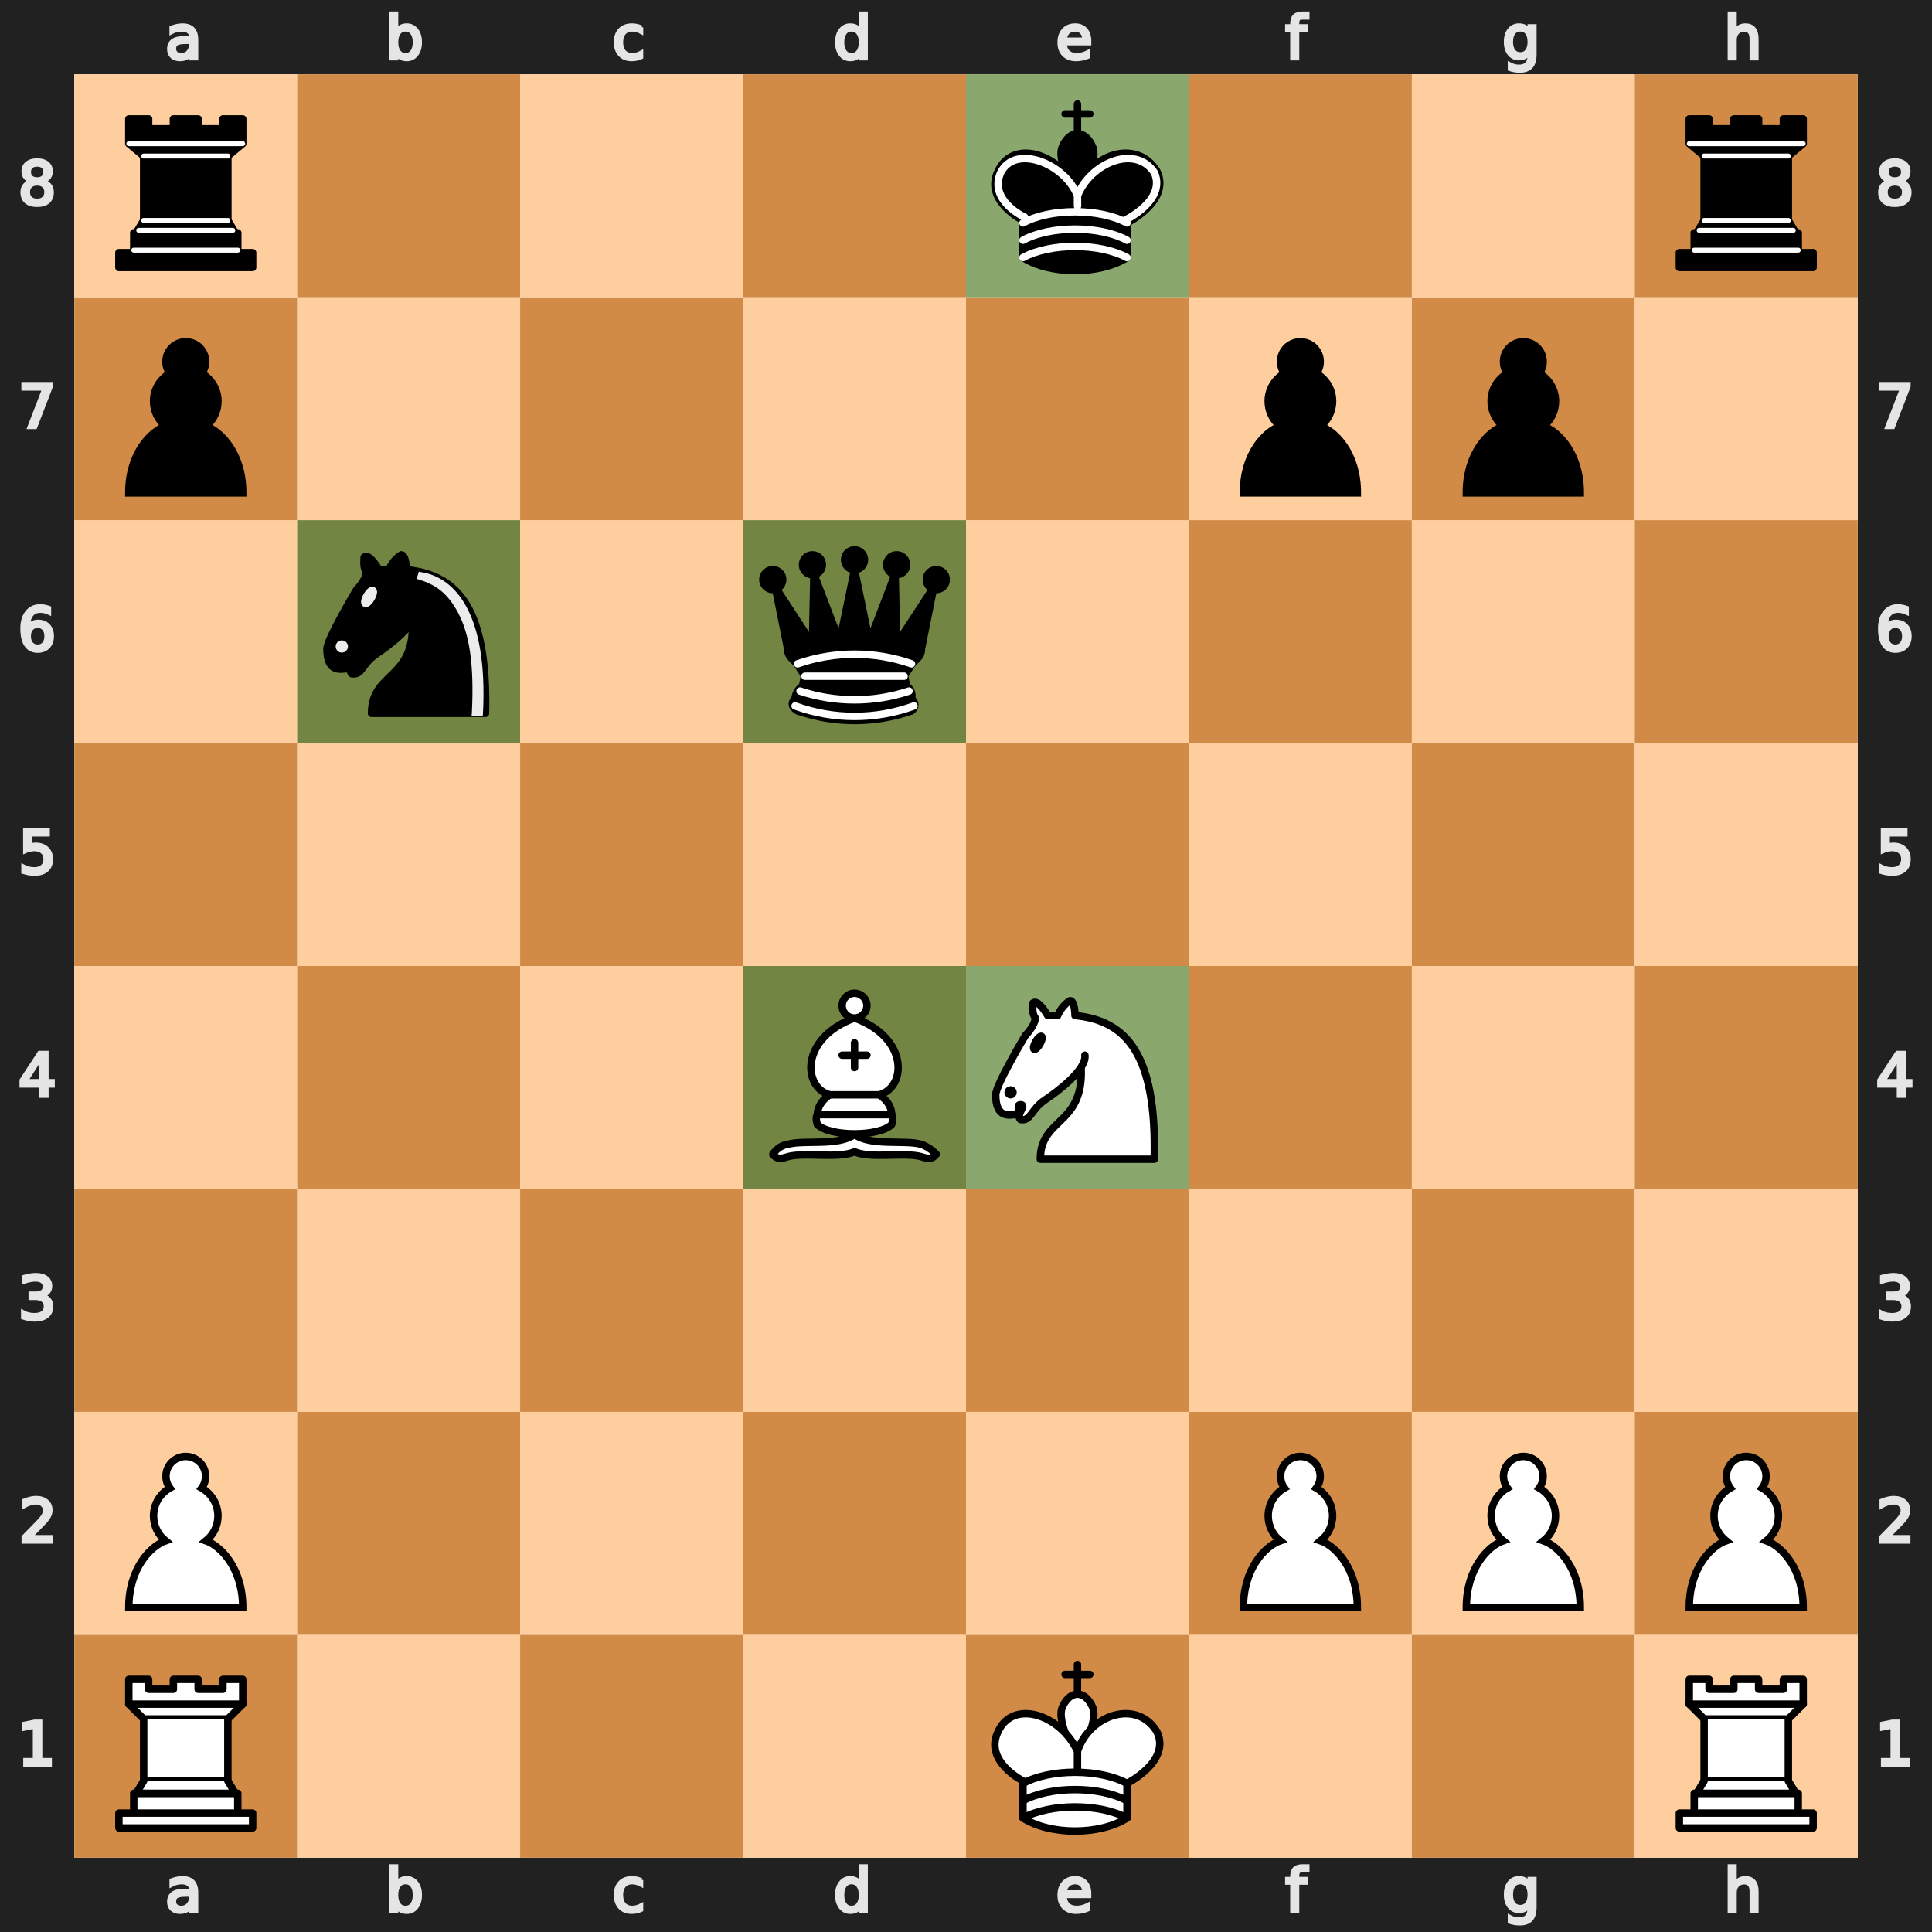
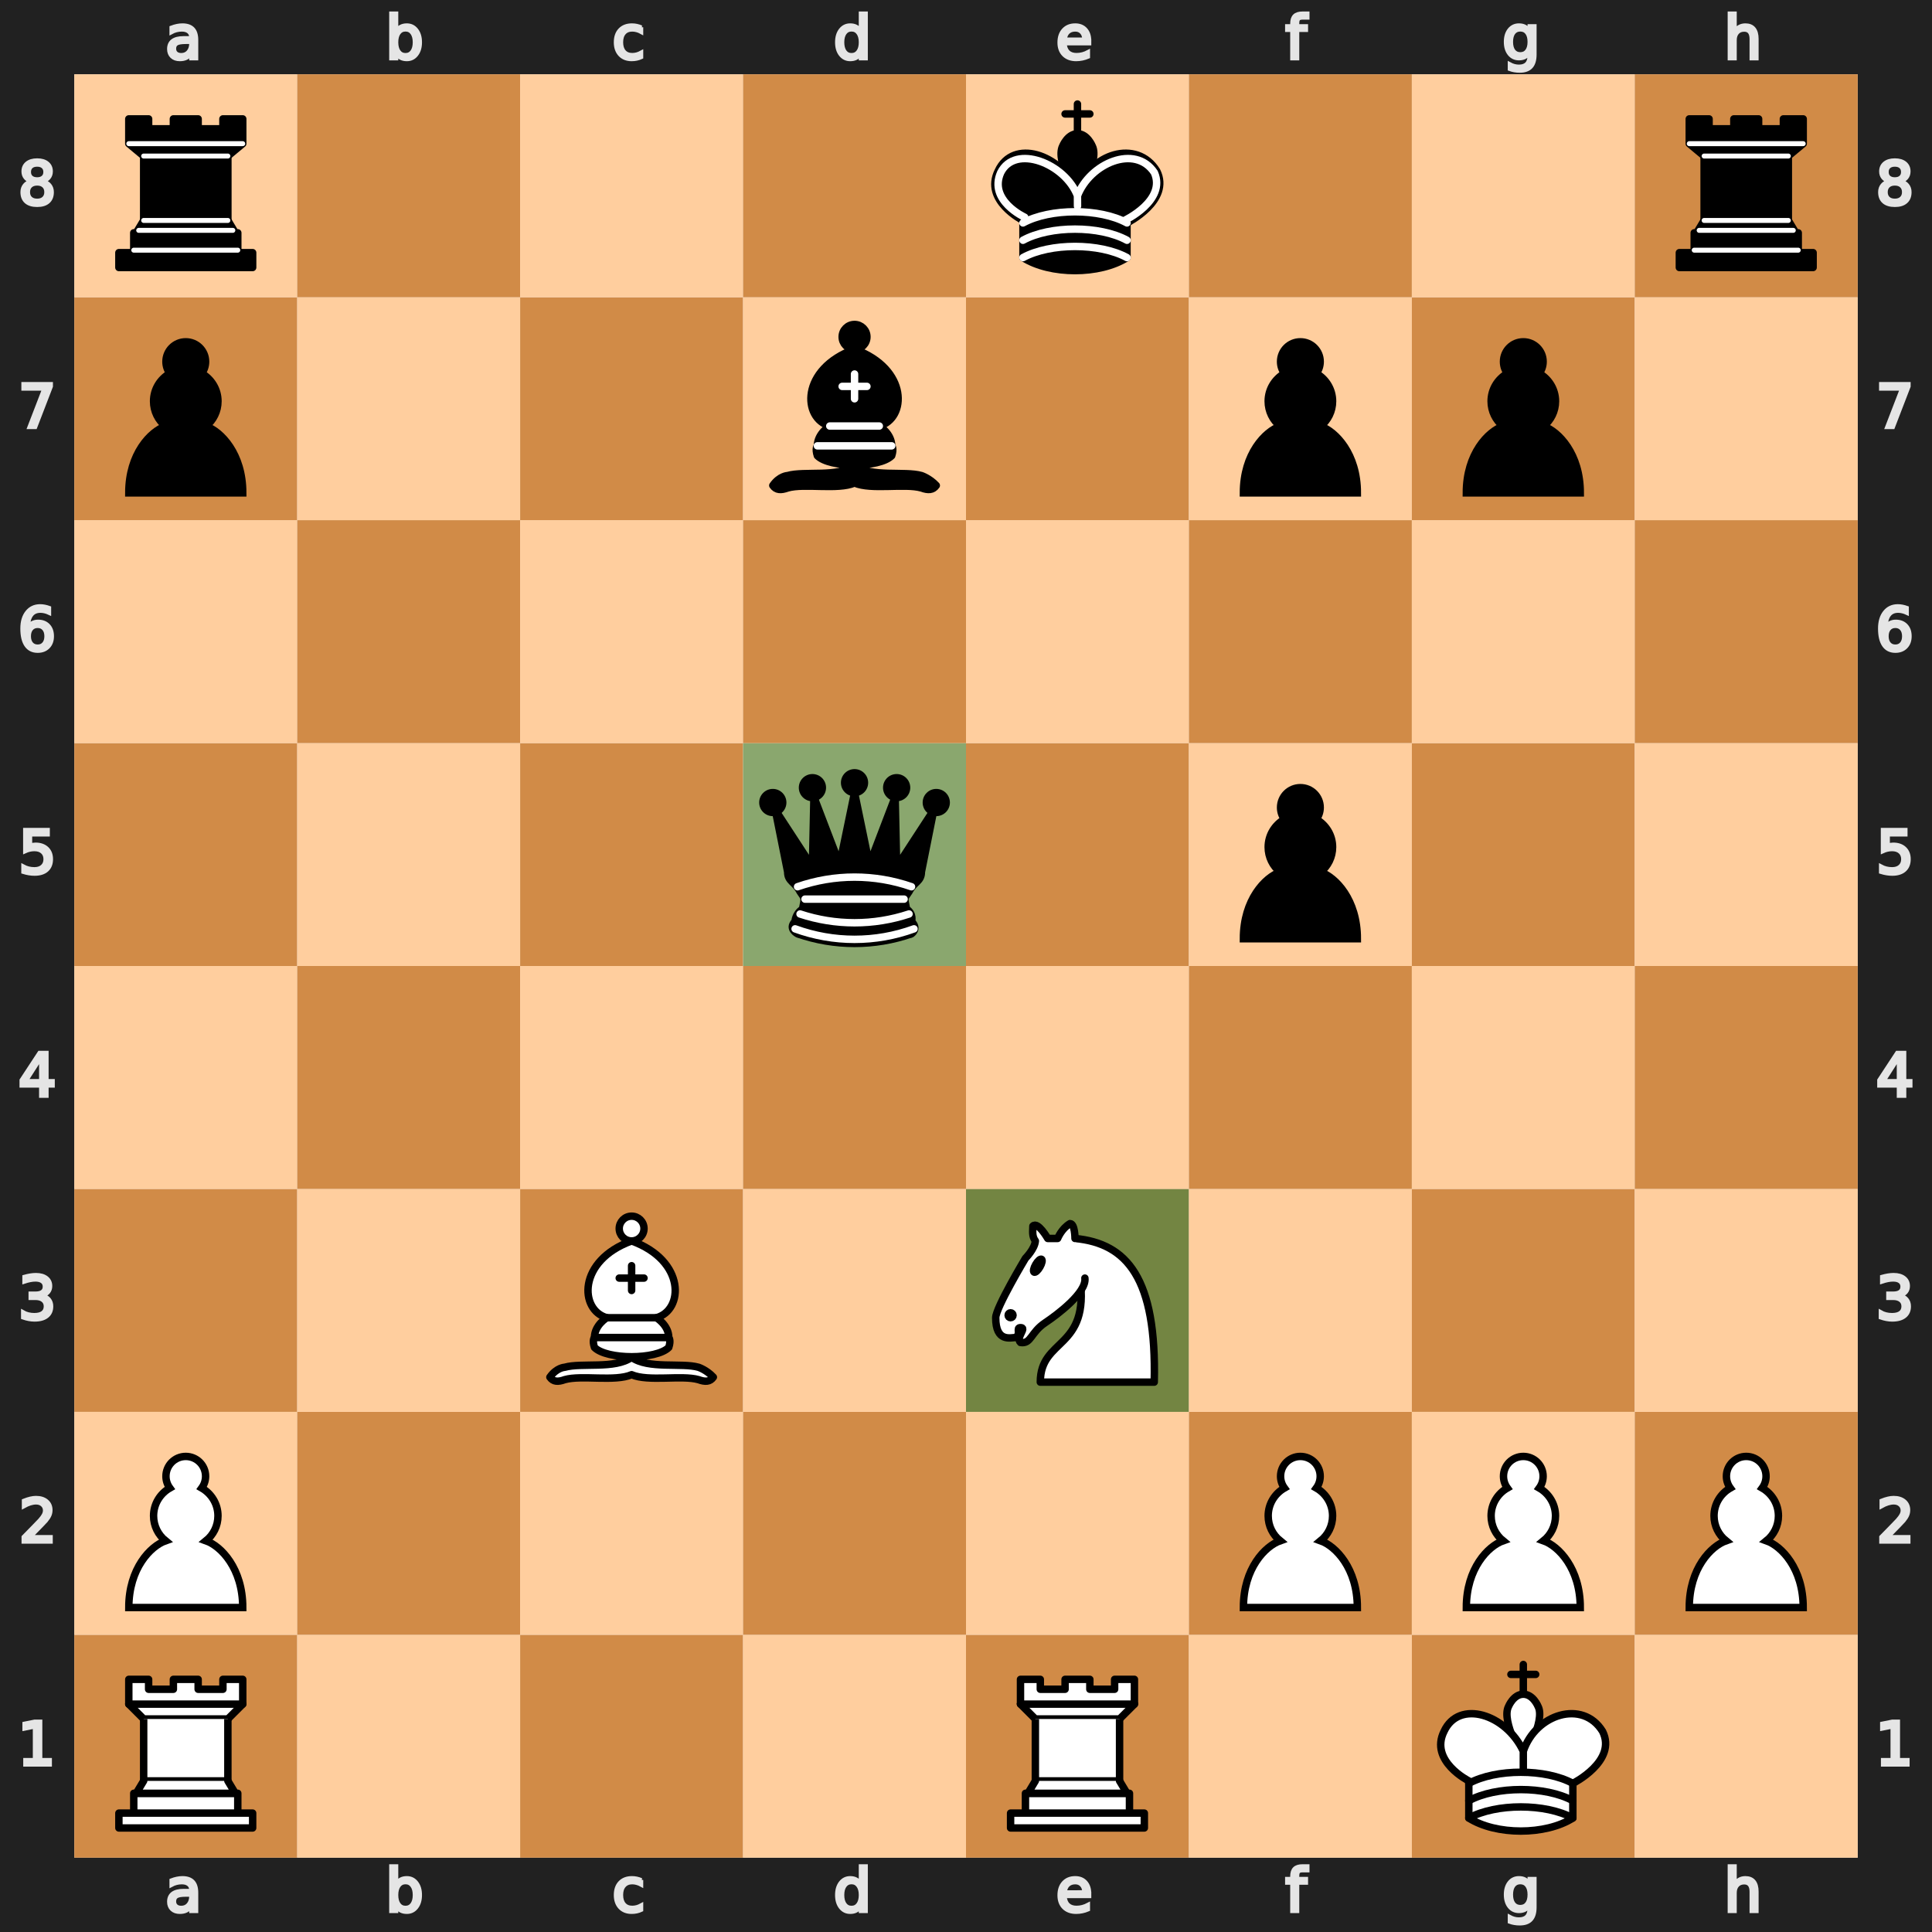
<svg xmlns="http://www.w3.org/2000/svg" xmlns:xlink="http://www.w3.org/1999/xlink" viewBox="0 0 390 390" width="360" height="360">
  <defs>
    <g id="white-pawn" class="white pawn">
      <path d="M22.5 9c-2.21 0-4 1.79-4 4 0 .89.29 1.71.78 2.38C17.33 16.5 16 18.59 16 21c0 2.03.94 3.84 2.41 5.03-3 1.06-7.41 5.55-7.41 13.47h23c0-7.92-4.41-12.41-7.41-13.47 1.47-1.19 2.41-3 2.41-5.03 0-2.41-1.33-4.5-3.28-5.62.49-.67.78-1.49.78-2.38 0-2.21-1.79-4-4-4z" fill="#fff" stroke="#000" stroke-width="1.5" stroke-linecap="round" />
    </g>
    <g id="white-knight" class="white knight" fill="none" fill-rule="evenodd" stroke="#000" stroke-width="1.5" stroke-linecap="round" stroke-linejoin="round">
      <path d="M 22,10 C 32.5,11 38.5,18 38,39 L 15,39 C 15,30 25,32.5 23,18" style="fill:#ffffff; stroke:#000000;" />
      <path d="M 24,18 C 24.38,20.91 18.45,25.37 16,27 C 13,29 13.18,31.34 11,31 C 9.958,30.06 12.41,27.96 11,28 C 10,28 11.19,29.23 10,30 C 9,30 5.997,31 6,26 C 6,24 12,14 12,14 C 12,14 13.89,12.1 14,10.5 C 13.27,9.506 13.5,8.5 13.5,7.5 C 14.5,6.5 16.5,10 16.5,10 L 18.5,10 C 18.5,10 19.28,8.008 21,7 C 22,7 22,10 22,10" style="fill:#ffffff; stroke:#000000;" />
      <path d="M 9.5 25.5 A 0.5 0.5 0 1 1 8.5,25.5 A 0.5 0.5 0 1 1 9.5 25.5 z" style="fill:#000000; stroke:#000000;" />
      <path d="M 15 15.5 A 0.5 1.5 0 1 1 14,15.5 A 0.5 1.5 0 1 1 15 15.5 z" transform="matrix(0.866,0.5,-0.5,0.866,9.693,-5.173)" style="fill:#000000; stroke:#000000;" />
    </g>
    <g id="white-bishop" class="white bishop" fill="none" fill-rule="evenodd" stroke="#000" stroke-width="1.5" stroke-linecap="round" stroke-linejoin="round">
      <g fill="#fff" stroke-linecap="butt">
        <path d="M9 36c3.39-.97 10.11.43 13.5-2 3.39 2.43 10.11 1.03 13.5 2 0 0 1.65.54 3 2-.68.97-1.65.99-3 .5-3.39-.97-10.11.46-13.5-1-3.39 1.46-10.11.03-13.5 1-1.354.49-2.323.47-3-.5 1.354-1.94 3-2 3-2zM15 32c2.5 2.5 12.5 2.5 15 0 .5-1.5 0-2 0-2 0-2.5-2.5-4-2.5-4 5.5-1.5 6-11.5-5-15.5-11 4-10.5 14-5 15.5 0 0-2.5 1.5-2.5 4 0 0-.5.5 0 2zM25 8a2.5 2.5 0 1 1-5 0 2.5 2.5 0 1 1 5 0z" />
      </g>
      <path d="M17.5 26h10M15 30h15m-7.5-14.5v5M20 18h5" stroke-linejoin="miter" />
    </g>
    <g id="white-rook" class="white rook" fill="#fff" fill-rule="evenodd" stroke="#000" stroke-width="1.5" stroke-linecap="round" stroke-linejoin="round">
      <path d="M9 39h27v-3H9v3zM12 36v-4h21v4H12zM11 14V9h4v2h5V9h5v2h5V9h4v5" stroke-linecap="butt" />
      <path d="M34 14l-3 3H14l-3-3" />
      <path d="M31 17v12.5H14V17" stroke-linecap="butt" stroke-linejoin="miter" />
      <path d="M31 29.5l1.5 2.5h-20l1.5-2.5" />
      <path d="M11 14h23" fill="none" stroke-linejoin="miter" />
    </g>
    <g id="white-king" class="white king" fill="none" fill-rule="evenodd" stroke="#000" stroke-width="1.5" stroke-linecap="round" stroke-linejoin="round">
      <path d="M22.5 11.63V6M20 8h5" stroke-linejoin="miter" />
      <path d="M22.5 25s4.5-7.5 3-10.5c0 0-1-2.5-3-2.5s-3 2.5-3 2.5c-1.5 3 3 10.5 3 10.5" fill="#fff" stroke-linecap="butt" stroke-linejoin="miter" />
      <path d="M11.5 37c5.5 3.5 15.5 3.5 21 0v-7s9-4.5 6-10.5c-4-6.5-13.5-3.5-16 4V27v-3.5c-3.5-7.5-13-10.5-16-4-3 6 5 10 5 10V37z" fill="#fff" />
      <path d="M11.5 30c5.5-3 15.5-3 21 0m-21 3.5c5.5-3 15.5-3 21 0m-21 3.5c5.5-3 15.5-3 21 0" />
    </g>
    <g id="black-pawn" class="black pawn">
      <path d="M22.5 9c-2.21 0-4 1.79-4 4 0 .89.29 1.71.78 2.38C17.33 16.5 16 18.59 16 21c0 2.03.94 3.84 2.41 5.03-3 1.06-7.41 5.55-7.41 13.47h23c0-7.92-4.41-12.41-7.41-13.47 1.47-1.19 2.41-3 2.41-5.03 0-2.41-1.33-4.5-3.28-5.62.49-.67.78-1.49.78-2.38 0-2.21-1.79-4-4-4z" fill="#000" stroke="#000" stroke-width="1.5" stroke-linecap="round" />
    </g>
-     <g id="black-knight" class="black knight" fill="none" fill-rule="evenodd" stroke="#000" stroke-width="1.5" stroke-linecap="round" stroke-linejoin="round">
-       <path d="M 22,10 C 32.5,11 38.5,18 38,39 L 15,39 C 15,30 25,32.5 23,18" style="fill:#000000; stroke:#000000;" />
-       <path d="M 24,18 C 24.38,20.91 18.45,25.37 16,27 C 13,29 13.18,31.34 11,31 C 9.958,30.06 12.41,27.96 11,28 C 10,28 11.19,29.23 10,30 C 9,30 5.997,31 6,26 C 6,24 12,14 12,14 C 12,14 13.89,12.1 14,10.5 C 13.27,9.506 13.5,8.5 13.5,7.5 C 14.5,6.5 16.5,10 16.5,10 L 18.5,10 C 18.5,10 19.28,8.008 21,7 C 22,7 22,10 22,10" style="fill:#000000; stroke:#000000;" />
-       <path d="M 9.5 25.5 A 0.5 0.5 0 1 1 8.5,25.5 A 0.5 0.5 0 1 1 9.5 25.5 z" style="fill:#ececec; stroke:#ececec;" />
-       <path d="M 15 15.5 A 0.5 1.5 0 1 1 14,15.5 A 0.5 1.5 0 1 1 15 15.5 z" transform="matrix(0.866,0.5,-0.5,0.866,9.693,-5.173)" style="fill:#ececec; stroke:#ececec;" />
-       <path d="M 24.55,10.4 L 24.1,11.85 L 24.6,12 C 27.75,13 30.25,14.49 32.5,18.75 C 34.75,23.01 35.75,29.06 35.25,39 L 35.2,39.5 L 37.45,39.5 L 37.5,39 C 38,28.94 36.62,22.15 34.25,17.66 C 31.88,13.17 28.46,11.02 25.06,10.5 L 24.55,10.4 z " style="fill:#ececec; stroke:none;" />
+     <g id="black-bishop" class="black bishop" fill="none" fill-rule="evenodd" stroke="#000" stroke-width="1.5" stroke-linecap="round" stroke-linejoin="round">
+       <path d="M9 36c3.39-.97 10.11.43 13.5-2 3.39 2.43 10.11 1.03 13.5 2 0 0 1.65.54 3 2-.68.97-1.65.99-3 .5-3.39-.97-10.11.46-13.5-1-3.39 1.46-10.11.03-13.5 1-1.354.49-2.323.47-3-.5 1.354-1.94 3-2 3-2zm6-4c2.5 2.5 12.5 2.5 15 0 .5-1.5 0-2 0-2 0-2.5-2.5-4-2.5-4 5.5-1.5 6-11.5-5-15.5-11 4-10.5 14-5 15.5 0 0-2.5 1.5-2.5 4 0 0-.5.5 0 2zM25 8a2.5 2.5 0 1 1-5 0 2.5 2.5 0 1 1 5 0z" fill="#000" stroke-linecap="butt" />
+       <path d="M17.5 26h10M15 30h15m-7.5-14.5v5M20 18h5" stroke="#fff" stroke-linejoin="miter" />
    </g>
    <g id="black-rook" class="black rook" fill="#000" fill-rule="evenodd" stroke="#000" stroke-width="1.5" stroke-linecap="round" stroke-linejoin="round">
      <path d="M9 39h27v-3H9v3zM12.5 32l1.5-2.5h17l1.5 2.5h-20zM12 36v-4h21v4H12z" stroke-linecap="butt" />
      <path d="M14 29.5v-13h17v13H14z" stroke-linecap="butt" stroke-linejoin="miter" />
      <path d="M14 16.5L11 14h23l-3 2.5H14zM11 14V9h4v2h5V9h5v2h5V9h4v5H11z" stroke-linecap="butt" />
      <path d="M12 35.5h21M13 31.5h19M14 29.5h17M14 16.5h17M11 14h23" fill="none" stroke="#fff" stroke-width="1" stroke-linejoin="miter" />
    </g>
    <g id="black-queen" class="black queen" fill="#000" fill-rule="evenodd" stroke="#000" stroke-width="1.5" stroke-linecap="round" stroke-linejoin="round">
      <g fill="#000" stroke="none">
        <circle cx="6" cy="12" r="2.75" />
        <circle cx="14" cy="9" r="2.75" />
        <circle cx="22.5" cy="8" r="2.75" />
        <circle cx="31" cy="9" r="2.75" />
        <circle cx="39" cy="12" r="2.75" />
      </g>
      <path d="M9 26c8.5-1.5 21-1.5 27 0l2.5-12.5L31 25l-.3-14.1-5.2 13.6-3-14.5-3 14.5-5.2-13.6L14 25 6.5 13.5 9 26zM9 26c0 2 1.5 2 2.5 4 1 1.5 1 1 .5 3.5-1.5 1-1.5 2.5-1.5 2.5-1.5 1.5.5 2.5.5 2.5 6.5 1 16.5 1 23 0 0 0 1.5-1 0-2.5 0 0 .5-1.5-1-2.5-.5-2.5-.5-2 .5-3.5 1-2 2.5-2 2.5-4-8.5-1.5-18.5-1.5-27 0z" stroke-linecap="butt" />
      <path d="M11 38.5a35 35 1 0 0 23 0" fill="none" stroke-linecap="butt" />
      <path d="M11 29a35 35 1 0 1 23 0M12.5 31.5h20M11.5 34.5a35 35 1 0 0 22 0M10.5 37.5a35 35 1 0 0 24 0" fill="none" stroke="#fff" />
    </g>
    <g id="black-king" class="black king" fill="none" fill-rule="evenodd" stroke="#000" stroke-width="1.5" stroke-linecap="round" stroke-linejoin="round">
      <path d="M22.5 11.63V6" stroke-linejoin="miter" />
      <path d="M22.5 25s4.5-7.5 3-10.5c0 0-1-2.5-3-2.5s-3 2.5-3 2.5c-1.5 3 3 10.5 3 10.5" fill="#000" stroke-linecap="butt" stroke-linejoin="miter" />
      <path d="M11.5 37c5.5 3.5 15.5 3.5 21 0v-7s9-4.5 6-10.5c-4-6.5-13.5-3.5-16 4V27v-3.5c-3.5-7.5-13-10.5-16-4-3 6 5 10 5 10V37z" fill="#000" />
      <path d="M20 8h5" stroke-linejoin="miter" />
      <path d="M32 29.5s8.5-4 6.03-9.65C34.15 14 25 18 22.5 24.5l.01 2.1-.01-2.1C20 18 9.906 14 6.997 19.85c-2.497 5.65 4.853 9 4.853 9M11.5 30c5.5-3 15.5-3 21 0m-21 3.5c5.5-3 15.5-3 21 0m-21 3.5c5.5-3 15.5-3 21 0" stroke="#fff" />
    </g>
  </defs>
  <rect x="7.5" y="7.5" width="375" height="375" fill="none" stroke="#212121" stroke-width="15" />
  <g transform="translate(20, 1) scale(0.75, 0.75)" fill="#e5e5e5" stroke="#e5e5e5">
    <path d="M23.328 10.016q-1.742 0-2.414.398-.672.398-.672 1.36 0 .765.5 1.218.508.445 1.375.445 1.196 0 1.914-.843.727-.852.727-2.258v-.32zm2.867-.594v4.992h-1.437v-1.328q-.492.797-1.227 1.18-.734.375-1.797.375-1.343 0-2.14-.75-.79-.758-.79-2.024 0-1.476.985-2.226.992-.75 2.953-.75h2.016V8.75q0-.992-.656-1.531-.649-.547-1.829-.547-.75 0-1.46.18-.711.18-1.368.539V6.062q.79-.304 1.532-.453.742-.156 1.445-.156 1.898 0 2.836.984.937.985.937 2.985z" />
  </g>
  <g transform="translate(20, 375) scale(0.75, 0.75)" fill="#e5e5e5" stroke="#e5e5e5">
    <path d="M23.328 10.016q-1.742 0-2.414.398-.672.398-.672 1.36 0 .765.5 1.218.508.445 1.375.445 1.196 0 1.914-.843.727-.852.727-2.258v-.32zm2.867-.594v4.992h-1.437v-1.328q-.492.797-1.227 1.18-.734.375-1.797.375-1.343 0-2.14-.75-.79-.758-.79-2.024 0-1.476.985-2.226.992-.75 2.953-.75h2.016V8.75q0-.992-.656-1.531-.649-.547-1.829-.547-.75 0-1.46.18-.711.18-1.368.539V6.062q.79-.304 1.532-.453.742-.156 1.445-.156 1.898 0 2.836.984.937.985.937 2.985z" />
  </g>
  <g transform="translate(65, 1) scale(0.75, 0.75)" fill="#e5e5e5" stroke="#e5e5e5">
    <path d="M24.922 10.047q0-1.586-.656-2.485-.649-.906-1.79-.906-1.14 0-1.796.906-.649.899-.649 2.485 0 1.586.649 2.492.656.898 1.797.898 1.14 0 1.789-.898.656-.906.656-2.492zm-4.89-3.055q.452-.781 1.14-1.156.695-.383 1.656-.383 1.594 0 2.586 1.266 1 1.265 1 3.328 0 2.062-1 3.328-.992 1.266-2.586 1.266-.96 0-1.656-.375-.688-.383-1.14-1.164v1.312h-1.446V2.258h1.445z" />
  </g>
  <g transform="translate(65, 375) scale(0.75, 0.75)" fill="#e5e5e5" stroke="#e5e5e5">
    <path d="M24.922 10.047q0-1.586-.656-2.485-.649-.906-1.79-.906-1.14 0-1.796.906-.649.899-.649 2.485 0 1.586.649 2.492.656.898 1.797.898 1.14 0 1.789-.898.656-.906.656-2.492zm-4.89-3.055q.452-.781 1.14-1.156.695-.383 1.656-.383 1.594 0 2.586 1.266 1 1.265 1 3.328 0 2.062-1 3.328-.992 1.266-2.586 1.266-.96 0-1.656-.375-.688-.383-1.14-1.164v1.312h-1.446V2.258h1.445z" />
  </g>
  <g transform="translate(110, 1) scale(0.75, 0.75)" fill="#e5e5e5" stroke="#e5e5e5">
    <path d="M25.96 6v1.344q-.608-.336-1.226-.5-.609-.172-1.234-.172-1.398 0-2.172.89-.773.883-.773 2.485 0 1.601.773 2.492.774.883 2.172.883.625 0 1.234-.164.618-.172 1.227-.508v1.328q-.602.281-1.25.422-.64.14-1.367.14-1.977 0-3.14-1.242-1.165-1.242-1.165-3.351 0-2.14 1.172-3.367 1.18-1.227 3.227-1.227.664 0 1.296.14.633.134 1.227.407z" />
  </g>
  <g transform="translate(110, 375) scale(0.75, 0.75)" fill="#e5e5e5" stroke="#e5e5e5">
    <path d="M25.96 6v1.344q-.608-.336-1.226-.5-.609-.172-1.234-.172-1.398 0-2.172.89-.773.883-.773 2.485 0 1.601.773 2.492.774.883 2.172.883.625 0 1.234-.164.618-.172 1.227-.508v1.328q-.602.281-1.25.422-.64.14-1.367.14-1.977 0-3.14-1.242-1.165-1.242-1.165-3.351 0-2.14 1.172-3.367 1.18-1.227 3.227-1.227.664 0 1.296.14.633.134 1.227.407z" />
  </g>
  <g transform="translate(155, 1) scale(0.75, 0.75)" fill="#e5e5e5" stroke="#e5e5e5">
    <path d="M24.973 6.992V2.258h1.437v12.156h-1.437v-1.312q-.453.78-1.149 1.164-.687.375-1.656.375-1.586 0-2.586-1.266-.992-1.266-.992-3.328 0-2.063.992-3.328 1-1.266 2.586-1.266.969 0 1.656.383.696.375 1.149 1.156zm-4.899 3.055q0 1.586.649 2.492.656.898 1.797.898 1.14 0 1.796-.898.657-.906.657-2.492 0-1.586-.657-2.485-.656-.906-1.796-.906-1.141 0-1.797.906-.649.899-.649 2.485z" />
  </g>
  <g transform="translate(155, 375) scale(0.75, 0.75)" fill="#e5e5e5" stroke="#e5e5e5">
    <path d="M24.973 6.992V2.258h1.437v12.156h-1.437v-1.312q-.453.78-1.149 1.164-.687.375-1.656.375-1.586 0-2.586-1.266-.992-1.266-.992-3.328 0-2.063.992-3.328 1-1.266 2.586-1.266.969 0 1.656.383.696.375 1.149 1.156zm-4.899 3.055q0 1.586.649 2.492.656.898 1.797.898 1.14 0 1.796-.898.657-.906.657-2.492 0-1.586-.657-2.485-.656-.906-1.796-.906-1.141 0-1.797.906-.649.899-.649 2.485z" />
  </g>
  <g transform="translate(200, 1) scale(0.75, 0.75)" fill="#e5e5e5" stroke="#e5e5e5">
    <path d="M26.555 9.68v.703h-6.61q.094 1.484.89 2.265.806.774 2.235.774.828 0 1.602-.203.781-.203 1.547-.61v1.36q-.774.328-1.586.5-.813.172-1.649.172-2.093 0-3.32-1.22-1.219-1.218-1.219-3.296 0-2.148 1.157-3.406 1.164-1.266 3.132-1.266 1.766 0 2.79 1.14 1.03 1.134 1.03 3.087zm-1.438-.422q-.015-1.18-.664-1.883-.64-.703-1.703-.703-1.203 0-1.93.68-.718.68-.828 1.914z" />
  </g>
  <g transform="translate(200, 375) scale(0.75, 0.75)" fill="#e5e5e5" stroke="#e5e5e5">
    <path d="M26.555 9.68v.703h-6.61q.094 1.484.89 2.265.806.774 2.235.774.828 0 1.602-.203.781-.203 1.547-.61v1.36q-.774.328-1.586.5-.813.172-1.649.172-2.093 0-3.32-1.22-1.219-1.218-1.219-3.296 0-2.148 1.157-3.406 1.164-1.266 3.132-1.266 1.766 0 2.79 1.14 1.03 1.134 1.03 3.087zm-1.438-.422q-.015-1.18-.664-1.883-.64-.703-1.703-.703-1.203 0-1.93.68-.718.68-.828 1.914z" />
  </g>
  <g transform="translate(245, 1) scale(0.75, 0.75)" fill="#e5e5e5" stroke="#e5e5e5">
    <path d="M25.285 2.258v1.195H23.91q-.773 0-1.078.313-.297.312-.297 1.125v.773h2.367v1.117h-2.367v7.633H21.09V6.781h-1.375V5.664h1.375v-.61q0-1.46.68-2.124.68-.672 2.156-.672z" />
  </g>
  <g transform="translate(245, 375) scale(0.75, 0.75)" fill="#e5e5e5" stroke="#e5e5e5">
    <path d="M25.285 2.258v1.195H23.91q-.773 0-1.078.313-.297.312-.297 1.125v.773h2.367v1.117h-2.367v7.633H21.09V6.781h-1.375V5.664h1.375v-.61q0-1.46.68-2.124.68-.672 2.156-.672z" />
  </g>
  <g transform="translate(290, 1) scale(0.75, 0.75)" fill="#e5e5e5" stroke="#e5e5e5">
    <path d="M24.973 9.937q0-1.562-.649-2.421-.64-.86-1.804-.86-1.157 0-1.805.86-.64.859-.64 2.421 0 1.555.64 2.415.648.859 1.805.859 1.164 0 1.804-.86.649-.859.649-2.414zm1.437 3.391q0 2.234-.992 3.32-.992 1.094-3.04 1.094-.757 0-1.429-.117-.672-.11-1.304-.344v-1.398q.632.344 1.25.508.617.164 1.257.164 1.414 0 2.118-.743.703-.734.703-2.226v-.711q-.446.773-1.141 1.156-.695.383-1.664.383-1.61 0-2.594-1.227-.984-1.226-.984-3.25 0-2.03.984-3.257.985-1.227 2.594-1.227.969 0 1.664.383t1.14 1.156V5.664h1.438z" />
  </g>
  <g transform="translate(290, 375) scale(0.75, 0.75)" fill="#e5e5e5" stroke="#e5e5e5">
    <path d="M24.973 9.937q0-1.562-.649-2.421-.64-.86-1.804-.86-1.157 0-1.805.86-.64.859-.64 2.421 0 1.555.64 2.415.648.859 1.805.859 1.164 0 1.804-.86.649-.859.649-2.414zm1.437 3.391q0 2.234-.992 3.32-.992 1.094-3.04 1.094-.757 0-1.429-.117-.672-.11-1.304-.344v-1.398q.632.344 1.25.508.617.164 1.257.164 1.414 0 2.118-.743.703-.734.703-2.226v-.711q-.446.773-1.141 1.156-.695.383-1.664.383-1.61 0-2.594-1.227-.984-1.226-.984-3.25 0-2.03.984-3.257.985-1.227 2.594-1.227.969 0 1.664.383t1.14 1.156V5.664h1.438z" />
  </g>
  <g transform="translate(335, 1) scale(0.75, 0.75)" fill="#e5e5e5" stroke="#e5e5e5">
    <path d="M26.164 9.133v5.281h-1.437V9.18q0-1.243-.485-1.86-.484-.617-1.453-.617-1.164 0-1.836.742-.672.742-.672 2.024v4.945h-1.445V2.258h1.445v4.765q.516-.789 1.211-1.18.703-.39 1.617-.39 1.508 0 2.282.938.773.93.773 2.742z" />
  </g>
  <g transform="translate(335, 375) scale(0.75, 0.75)" fill="#e5e5e5" stroke="#e5e5e5">
    <path d="M26.164 9.133v5.281h-1.437V9.18q0-1.243-.485-1.86-.484-.617-1.453-.617-1.164 0-1.836.742-.672.742-.672 2.024v4.945h-1.445V2.258h1.445v4.765q.516-.789 1.211-1.18.703-.39 1.617-.39 1.508 0 2.282.938.773.93.773 2.742z" />
  </g>
  <g transform="translate(0, 335) scale(0.75, 0.75)" fill="#e5e5e5" stroke="#e5e5e5">
    <path d="M6.754 26.996h2.578v-8.898l-2.805.562v-1.437l2.79-.563h1.578v10.336h2.578v1.328h-6.72z" />
  </g>
  <g transform="translate(375, 335) scale(0.75, 0.75)" fill="#e5e5e5" stroke="#e5e5e5">
    <path d="M6.754 26.996h2.578v-8.898l-2.805.562v-1.437l2.79-.563h1.578v10.336h2.578v1.328h-6.72z" />
  </g>
  <g transform="translate(0, 290) scale(0.75, 0.75)" fill="#e5e5e5" stroke="#e5e5e5">
    <path d="M8.195 26.996h5.508v1.328H6.297v-1.328q.898-.93 2.445-2.492 1.555-1.57 1.953-2.024.758-.851 1.055-1.437.305-.594.305-1.164 0-.93-.657-1.516-.648-.586-1.695-.586-.742 0-1.57.258-.82.258-1.758.781v-1.593q.953-.383 1.781-.578.828-.196 1.516-.196 1.812 0 2.89.906 1.079.907 1.079 2.422 0 .72-.274 1.368-.265.64-.976 1.515-.196.227-1.243 1.313-1.046 1.078-2.953 3.023z" />
  </g>
  <g transform="translate(375, 290) scale(0.75, 0.75)" fill="#e5e5e5" stroke="#e5e5e5">
    <path d="M8.195 26.996h5.508v1.328H6.297v-1.328q.898-.93 2.445-2.492 1.555-1.57 1.953-2.024.758-.851 1.055-1.437.305-.594.305-1.164 0-.93-.657-1.516-.648-.586-1.695-.586-.742 0-1.57.258-.82.258-1.758.781v-1.593q.953-.383 1.781-.578.828-.196 1.516-.196 1.812 0 2.89.906 1.079.907 1.079 2.422 0 .72-.274 1.368-.265.64-.976 1.515-.196.227-1.243 1.313-1.046 1.078-2.953 3.023z" />
  </g>
  <g transform="translate(0, 245) scale(0.75, 0.75)" fill="#e5e5e5" stroke="#e5e5e5">
    <path d="M11.434 22.035q1.132.242 1.765 1.008.64.766.64 1.89 0 1.727-1.187 2.672-1.187.946-3.375.946-.734 0-1.515-.149-.774-.14-1.602-.43V26.45q.656.383 1.438.578.78.196 1.632.196 1.485 0 2.258-.586.782-.586.782-1.703 0-1.032-.727-1.61-.719-.586-2.008-.586h-1.36v-1.297h1.423q1.164 0 1.78-.46.618-.47.618-1.344 0-.899-.64-1.375-.633-.485-1.82-.485-.65 0-1.391.141-.743.14-1.633.437V16.95q.898-.25 1.68-.375.788-.125 1.484-.125 1.797 0 2.844.82 1.046.813 1.046 2.204 0 .968-.554 1.64-.555.664-1.578.922z" />
  </g>
  <g transform="translate(375, 245) scale(0.75, 0.75)" fill="#e5e5e5" stroke="#e5e5e5">
    <path d="M11.434 22.035q1.132.242 1.765 1.008.64.766.64 1.89 0 1.727-1.187 2.672-1.187.946-3.375.946-.734 0-1.515-.149-.774-.14-1.602-.43V26.45q.656.383 1.438.578.78.196 1.632.196 1.485 0 2.258-.586.782-.586.782-1.703 0-1.032-.727-1.61-.719-.586-2.008-.586h-1.36v-1.297h1.423q1.164 0 1.78-.46.618-.47.618-1.344 0-.899-.64-1.375-.633-.485-1.82-.485-.65 0-1.391.141-.743.14-1.633.437V16.95q.898-.25 1.68-.375.788-.125 1.484-.125 1.797 0 2.844.82 1.046.813 1.046 2.204 0 .968-.554 1.64-.555.664-1.578.922z" />
  </g>
  <g transform="translate(0, 200) scale(0.75, 0.75)" fill="#e5e5e5" stroke="#e5e5e5">
    <path d="M11.016 18.035L7.03 24.262h3.985zm-.414-1.375h1.984v7.602h1.664v1.312h-1.664v2.75h-1.57v-2.75H5.75v-1.523z" />
  </g>
  <g transform="translate(375, 200) scale(0.75, 0.75)" fill="#e5e5e5" stroke="#e5e5e5">
    <path d="M11.016 18.035L7.03 24.262h3.985zm-.414-1.375h1.984v7.602h1.664v1.312h-1.664v2.75h-1.57v-2.75H5.75v-1.523z" />
  </g>
  <g transform="translate(0, 155) scale(0.75, 0.75)" fill="#e5e5e5" stroke="#e5e5e5">
    <path d="M6.719 16.66h6.195v1.328h-4.75v2.86q.344-.118.688-.172.343-.063.687-.063 1.953 0 3.094 1.07 1.14 1.07 1.14 2.899 0 1.883-1.171 2.93-1.172 1.039-3.305 1.039-.735 0-1.5-.125-.758-.125-1.57-.375v-1.586q.703.383 1.453.57.75.188 1.586.188 1.351 0 2.14-.711.79-.711.79-1.93 0-1.219-.79-1.93-.789-.71-2.14-.71-.633 0-1.266.14-.625.14-1.281.438z" />
  </g>
  <g transform="translate(375, 155) scale(0.75, 0.75)" fill="#e5e5e5" stroke="#e5e5e5">
    <path d="M6.719 16.66h6.195v1.328h-4.75v2.86q.344-.118.688-.172.343-.063.687-.063 1.953 0 3.094 1.07 1.14 1.07 1.14 2.899 0 1.883-1.171 2.93-1.172 1.039-3.305 1.039-.735 0-1.5-.125-.758-.125-1.57-.375v-1.586q.703.383 1.453.57.75.188 1.586.188 1.351 0 2.14-.711.79-.711.79-1.93 0-1.219-.79-1.93-.789-.71-2.14-.71-.633 0-1.266.14-.625.14-1.281.438z" />
  </g>
  <g transform="translate(0, 110) scale(0.75, 0.75)" fill="#e5e5e5" stroke="#e5e5e5">
    <path d="M10.137 21.863q-1.063 0-1.688.727-.617.726-.617 1.992 0 1.258.617 1.992.625.727 1.688.727 1.062 0 1.68-.727.624-.734.624-1.992 0-1.266-.625-1.992-.617-.727-1.68-.727zm3.133-4.945v1.437q-.594-.28-1.204-.43-.601-.148-1.195-.148-1.562 0-2.39 1.055-.82 1.055-.938 3.188.46-.68 1.156-1.04.696-.367 1.531-.367 1.758 0 2.774 1.07 1.023 1.063 1.023 2.899 0 1.797-1.062 2.883-1.063 1.086-2.828 1.086-2.024 0-3.094-1.547-1.07-1.555-1.07-4.5 0-2.766 1.312-4.406 1.313-1.649 3.524-1.649.593 0 1.195.117.61.118 1.266.352z" />
  </g>
  <g transform="translate(375, 110) scale(0.75, 0.75)" fill="#e5e5e5" stroke="#e5e5e5">
    <path d="M10.137 21.863q-1.063 0-1.688.727-.617.726-.617 1.992 0 1.258.617 1.992.625.727 1.688.727 1.062 0 1.68-.727.624-.734.624-1.992 0-1.266-.625-1.992-.617-.727-1.68-.727zm3.133-4.945v1.437q-.594-.28-1.204-.43-.601-.148-1.195-.148-1.562 0-2.39 1.055-.82 1.055-.938 3.188.46-.68 1.156-1.04.696-.367 1.531-.367 1.758 0 2.774 1.07 1.023 1.063 1.023 2.899 0 1.797-1.062 2.883-1.063 1.086-2.828 1.086-2.024 0-3.094-1.547-1.07-1.555-1.07-4.5 0-2.766 1.312-4.406 1.313-1.649 3.524-1.649.593 0 1.195.117.61.118 1.266.352z" />
  </g>
  <g transform="translate(0, 65) scale(0.75, 0.75)" fill="#e5e5e5" stroke="#e5e5e5">
    <path d="M6.25 16.66h7.5v.672L9.516 28.324H7.867l3.985-10.336H6.25z" />
  </g>
  <g transform="translate(375, 65) scale(0.75, 0.75)" fill="#e5e5e5" stroke="#e5e5e5">
    <path d="M6.25 16.66h7.5v.672L9.516 28.324H7.867l3.985-10.336H6.25z" />
  </g>
  <g transform="translate(0, 20) scale(0.75, 0.75)" fill="#e5e5e5" stroke="#e5e5e5">
    <path d="M10 22.785q-1.125 0-1.773.602-.641.601-.641 1.656t.64 1.656q.649.602 1.774.602t1.773-.602q.649-.61.649-1.656 0-1.055-.649-1.656-.64-.602-1.773-.602zm-1.578-.672q-1.016-.25-1.586-.945-.563-.695-.563-1.695 0-1.399.993-2.211 1-.813 2.734-.813 1.742 0 2.734.813.993.812.993 2.21 0 1-.57 1.696-.563.695-1.571.945 1.14.266 1.773 1.04.641.773.641 1.89 0 1.695-1.04 2.602-1.03.906-2.96.906t-2.969-.906Q6 26.738 6 25.043q0-1.117.64-1.89.641-.774 1.782-1.04zm-.578-2.492q0 .906.562 1.414.57.508 1.594.508 1.016 0 1.586-.508.578-.508.578-1.414 0-.906-.578-1.414-.57-.508-1.586-.508-1.023 0-1.594.508-.562.508-.562 1.414z" />
  </g>
  <g transform="translate(375, 20) scale(0.75, 0.75)" fill="#e5e5e5" stroke="#e5e5e5">
    <path d="M10 22.785q-1.125 0-1.773.602-.641.601-.641 1.656t.64 1.656q.649.602 1.774.602t1.773-.602q.649-.61.649-1.656 0-1.055-.649-1.656-.64-.602-1.773-.602zm-1.578-.672q-1.016-.25-1.586-.945-.563-.695-.563-1.695 0-1.399.993-2.211 1-.813 2.734-.813 1.742 0 2.734.813.993.812.993 2.21 0 1-.57 1.696-.563.695-1.571.945 1.14.266 1.773 1.04.641.773.641 1.89 0 1.695-1.04 2.602-1.03.906-2.96.906t-2.969-.906Q6 26.738 6 25.043q0-1.117.64-1.89.641-.774 1.782-1.04zm-.578-2.492q0 .906.562 1.414.57.508 1.594.508 1.016 0 1.586-.508.578-.508.578-1.414 0-.906-.578-1.414-.57-.508-1.586-.508-1.023 0-1.594.508-.562.508-.562 1.414z" />
  </g>
  <rect x="15" y="330" width="45" height="45" class="square dark a1" stroke="none" fill="#d18b47" />
  <rect x="60" y="330" width="45" height="45" class="square light b1" stroke="none" fill="#ffce9e" />
  <rect x="105" y="330" width="45" height="45" class="square dark c1" stroke="none" fill="#d18b47" />
  <rect x="150" y="330" width="45" height="45" class="square light d1" stroke="none" fill="#ffce9e" />
  <rect x="195" y="330" width="45" height="45" class="square dark e1" stroke="none" fill="#d18b47" />
  <rect x="240" y="330" width="45" height="45" class="square light f1" stroke="none" fill="#ffce9e" />
  <rect x="285" y="330" width="45" height="45" class="square dark g1" stroke="none" fill="#d18b47" />
  <rect x="330" y="330" width="45" height="45" class="square light h1" stroke="none" fill="#ffce9e" />
  <rect x="15" y="285" width="45" height="45" class="square light a2" stroke="none" fill="#ffce9e" />
  <rect x="60" y="285" width="45" height="45" class="square dark b2" stroke="none" fill="#d18b47" />
  <rect x="105" y="285" width="45" height="45" class="square light c2" stroke="none" fill="#ffce9e" />
  <rect x="150" y="285" width="45" height="45" class="square dark d2" stroke="none" fill="#d18b47" />
  <rect x="195" y="285" width="45" height="45" class="square light e2" stroke="none" fill="#ffce9e" />
  <rect x="240" y="285" width="45" height="45" class="square dark f2" stroke="none" fill="#d18b47" />
  <rect x="285" y="285" width="45" height="45" class="square light g2" stroke="none" fill="#ffce9e" />
  <rect x="330" y="285" width="45" height="45" class="square dark h2" stroke="none" fill="#d18b47" />
  <rect x="15" y="240" width="45" height="45" class="square dark a3" stroke="none" fill="#d18b47" />
  <rect x="60" y="240" width="45" height="45" class="square light b3" stroke="none" fill="#ffce9e" />
  <rect x="105" y="240" width="45" height="45" class="square dark c3" stroke="none" fill="#d18b47" />
  <rect x="150" y="240" width="45" height="45" class="square light d3" stroke="none" fill="#ffce9e" />
  <rect x="195" y="240" width="45" height="45" class="square dark e3" stroke="none" fill="#d18b47" />
+   <rect x="195" y="240" width="45" height="45" stroke="none" fill="#15803d" opacity="0.502" />
  <rect x="240" y="240" width="45" height="45" class="square light f3" stroke="none" fill="#ffce9e" />
  <rect x="285" y="240" width="45" height="45" class="square dark g3" stroke="none" fill="#d18b47" />
  <rect x="330" y="240" width="45" height="45" class="square light h3" stroke="none" fill="#ffce9e" />
  <rect x="15" y="195" width="45" height="45" class="square light a4" stroke="none" fill="#ffce9e" />
  <rect x="60" y="195" width="45" height="45" class="square dark b4" stroke="none" fill="#d18b47" />
  <rect x="105" y="195" width="45" height="45" class="square light c4" stroke="none" fill="#ffce9e" />
  <rect x="150" y="195" width="45" height="45" class="square dark d4" stroke="none" fill="#d18b47" />
-   <rect x="150" y="195" width="45" height="45" stroke="none" fill="#15803d" opacity="0.502" />
  <rect x="195" y="195" width="45" height="45" class="square light e4" stroke="none" fill="#ffce9e" />
-   <rect x="195" y="195" width="45" height="45" stroke="none" fill="#15803d" opacity="0.502" />
  <rect x="240" y="195" width="45" height="45" class="square dark f4" stroke="none" fill="#d18b47" />
  <rect x="285" y="195" width="45" height="45" class="square light g4" stroke="none" fill="#ffce9e" />
  <rect x="330" y="195" width="45" height="45" class="square dark h4" stroke="none" fill="#d18b47" />
  <rect x="15" y="150" width="45" height="45" class="square dark a5" stroke="none" fill="#d18b47" />
  <rect x="60" y="150" width="45" height="45" class="square light b5" stroke="none" fill="#ffce9e" />
  <rect x="105" y="150" width="45" height="45" class="square dark c5" stroke="none" fill="#d18b47" />
  <rect x="150" y="150" width="45" height="45" class="square light d5" stroke="none" fill="#ffce9e" />
+   <rect x="150" y="150" width="45" height="45" stroke="none" fill="#15803d" opacity="0.502" />
  <rect x="195" y="150" width="45" height="45" class="square dark e5" stroke="none" fill="#d18b47" />
  <rect x="240" y="150" width="45" height="45" class="square light f5" stroke="none" fill="#ffce9e" />
  <rect x="285" y="150" width="45" height="45" class="square dark g5" stroke="none" fill="#d18b47" />
  <rect x="330" y="150" width="45" height="45" class="square light h5" stroke="none" fill="#ffce9e" />
  <rect x="15" y="105" width="45" height="45" class="square light a6" stroke="none" fill="#ffce9e" />
  <rect x="60" y="105" width="45" height="45" class="square dark b6" stroke="none" fill="#d18b47" />
-   <rect x="60" y="105" width="45" height="45" stroke="none" fill="#15803d" opacity="0.502" />
  <rect x="105" y="105" width="45" height="45" class="square light c6" stroke="none" fill="#ffce9e" />
  <rect x="150" y="105" width="45" height="45" class="square dark d6" stroke="none" fill="#d18b47" />
-   <rect x="150" y="105" width="45" height="45" stroke="none" fill="#15803d" opacity="0.502" />
  <rect x="195" y="105" width="45" height="45" class="square light e6" stroke="none" fill="#ffce9e" />
  <rect x="240" y="105" width="45" height="45" class="square dark f6" stroke="none" fill="#d18b47" />
  <rect x="285" y="105" width="45" height="45" class="square light g6" stroke="none" fill="#ffce9e" />
  <rect x="330" y="105" width="45" height="45" class="square dark h6" stroke="none" fill="#d18b47" />
  <rect x="15" y="60" width="45" height="45" class="square dark a7" stroke="none" fill="#d18b47" />
  <rect x="60" y="60" width="45" height="45" class="square light b7" stroke="none" fill="#ffce9e" />
  <rect x="105" y="60" width="45" height="45" class="square dark c7" stroke="none" fill="#d18b47" />
  <rect x="150" y="60" width="45" height="45" class="square light d7" stroke="none" fill="#ffce9e" />
  <rect x="195" y="60" width="45" height="45" class="square dark e7" stroke="none" fill="#d18b47" />
  <rect x="240" y="60" width="45" height="45" class="square light f7" stroke="none" fill="#ffce9e" />
  <rect x="285" y="60" width="45" height="45" class="square dark g7" stroke="none" fill="#d18b47" />
  <rect x="330" y="60" width="45" height="45" class="square light h7" stroke="none" fill="#ffce9e" />
  <rect x="15" y="15" width="45" height="45" class="square light a8" stroke="none" fill="#ffce9e" />
  <rect x="60" y="15" width="45" height="45" class="square dark b8" stroke="none" fill="#d18b47" />
  <rect x="105" y="15" width="45" height="45" class="square light c8" stroke="none" fill="#ffce9e" />
  <rect x="150" y="15" width="45" height="45" class="square dark d8" stroke="none" fill="#d18b47" />
  <rect x="195" y="15" width="45" height="45" class="square light e8" stroke="none" fill="#ffce9e" />
-   <rect x="195" y="15" width="45" height="45" stroke="none" fill="#15803d" opacity="0.502" />
  <rect x="240" y="15" width="45" height="45" class="square dark f8" stroke="none" fill="#d18b47" />
  <rect x="285" y="15" width="45" height="45" class="square light g8" stroke="none" fill="#ffce9e" />
  <rect x="330" y="15" width="45" height="45" class="square dark h8" stroke="none" fill="#d18b47" />
  <use href="#white-rook" xlink:href="#white-rook" transform="translate(15, 330)" />
-   <use href="#white-king" xlink:href="#white-king" transform="translate(195, 330)" />
-   <use href="#white-rook" xlink:href="#white-rook" transform="translate(330, 330)" />
+   <use href="#white-rook" xlink:href="#white-rook" transform="translate(195, 330)" />
+   <use href="#white-king" xlink:href="#white-king" transform="translate(285, 330)" />
  <use href="#white-pawn" xlink:href="#white-pawn" transform="translate(15, 285)" />
  <use href="#white-pawn" xlink:href="#white-pawn" transform="translate(240, 285)" />
  <use href="#white-pawn" xlink:href="#white-pawn" transform="translate(285, 285)" />
  <use href="#white-pawn" xlink:href="#white-pawn" transform="translate(330, 285)" />
-   <use href="#white-bishop" xlink:href="#white-bishop" transform="translate(150, 195)" />
-   <use href="#white-knight" xlink:href="#white-knight" transform="translate(195, 195)" />
-   <use href="#black-knight" xlink:href="#black-knight" transform="translate(60, 105)" />
-   <use href="#black-queen" xlink:href="#black-queen" transform="translate(150, 105)" />
+   <use href="#white-bishop" xlink:href="#white-bishop" transform="translate(105, 240)" />
+   <use href="#white-knight" xlink:href="#white-knight" transform="translate(195, 240)" />
+   <use href="#black-queen" xlink:href="#black-queen" transform="translate(150, 150)" />
+   <use href="#black-pawn" xlink:href="#black-pawn" transform="translate(240, 150)" />
  <use href="#black-pawn" xlink:href="#black-pawn" transform="translate(15, 60)" />
+   <use href="#black-bishop" xlink:href="#black-bishop" transform="translate(150, 60)" />
  <use href="#black-pawn" xlink:href="#black-pawn" transform="translate(240, 60)" />
  <use href="#black-pawn" xlink:href="#black-pawn" transform="translate(285, 60)" />
  <use href="#black-rook" xlink:href="#black-rook" transform="translate(15, 15)" />
  <use href="#black-king" xlink:href="#black-king" transform="translate(195, 15)" />
  <use href="#black-rook" xlink:href="#black-rook" transform="translate(330, 15)" />
</svg>
